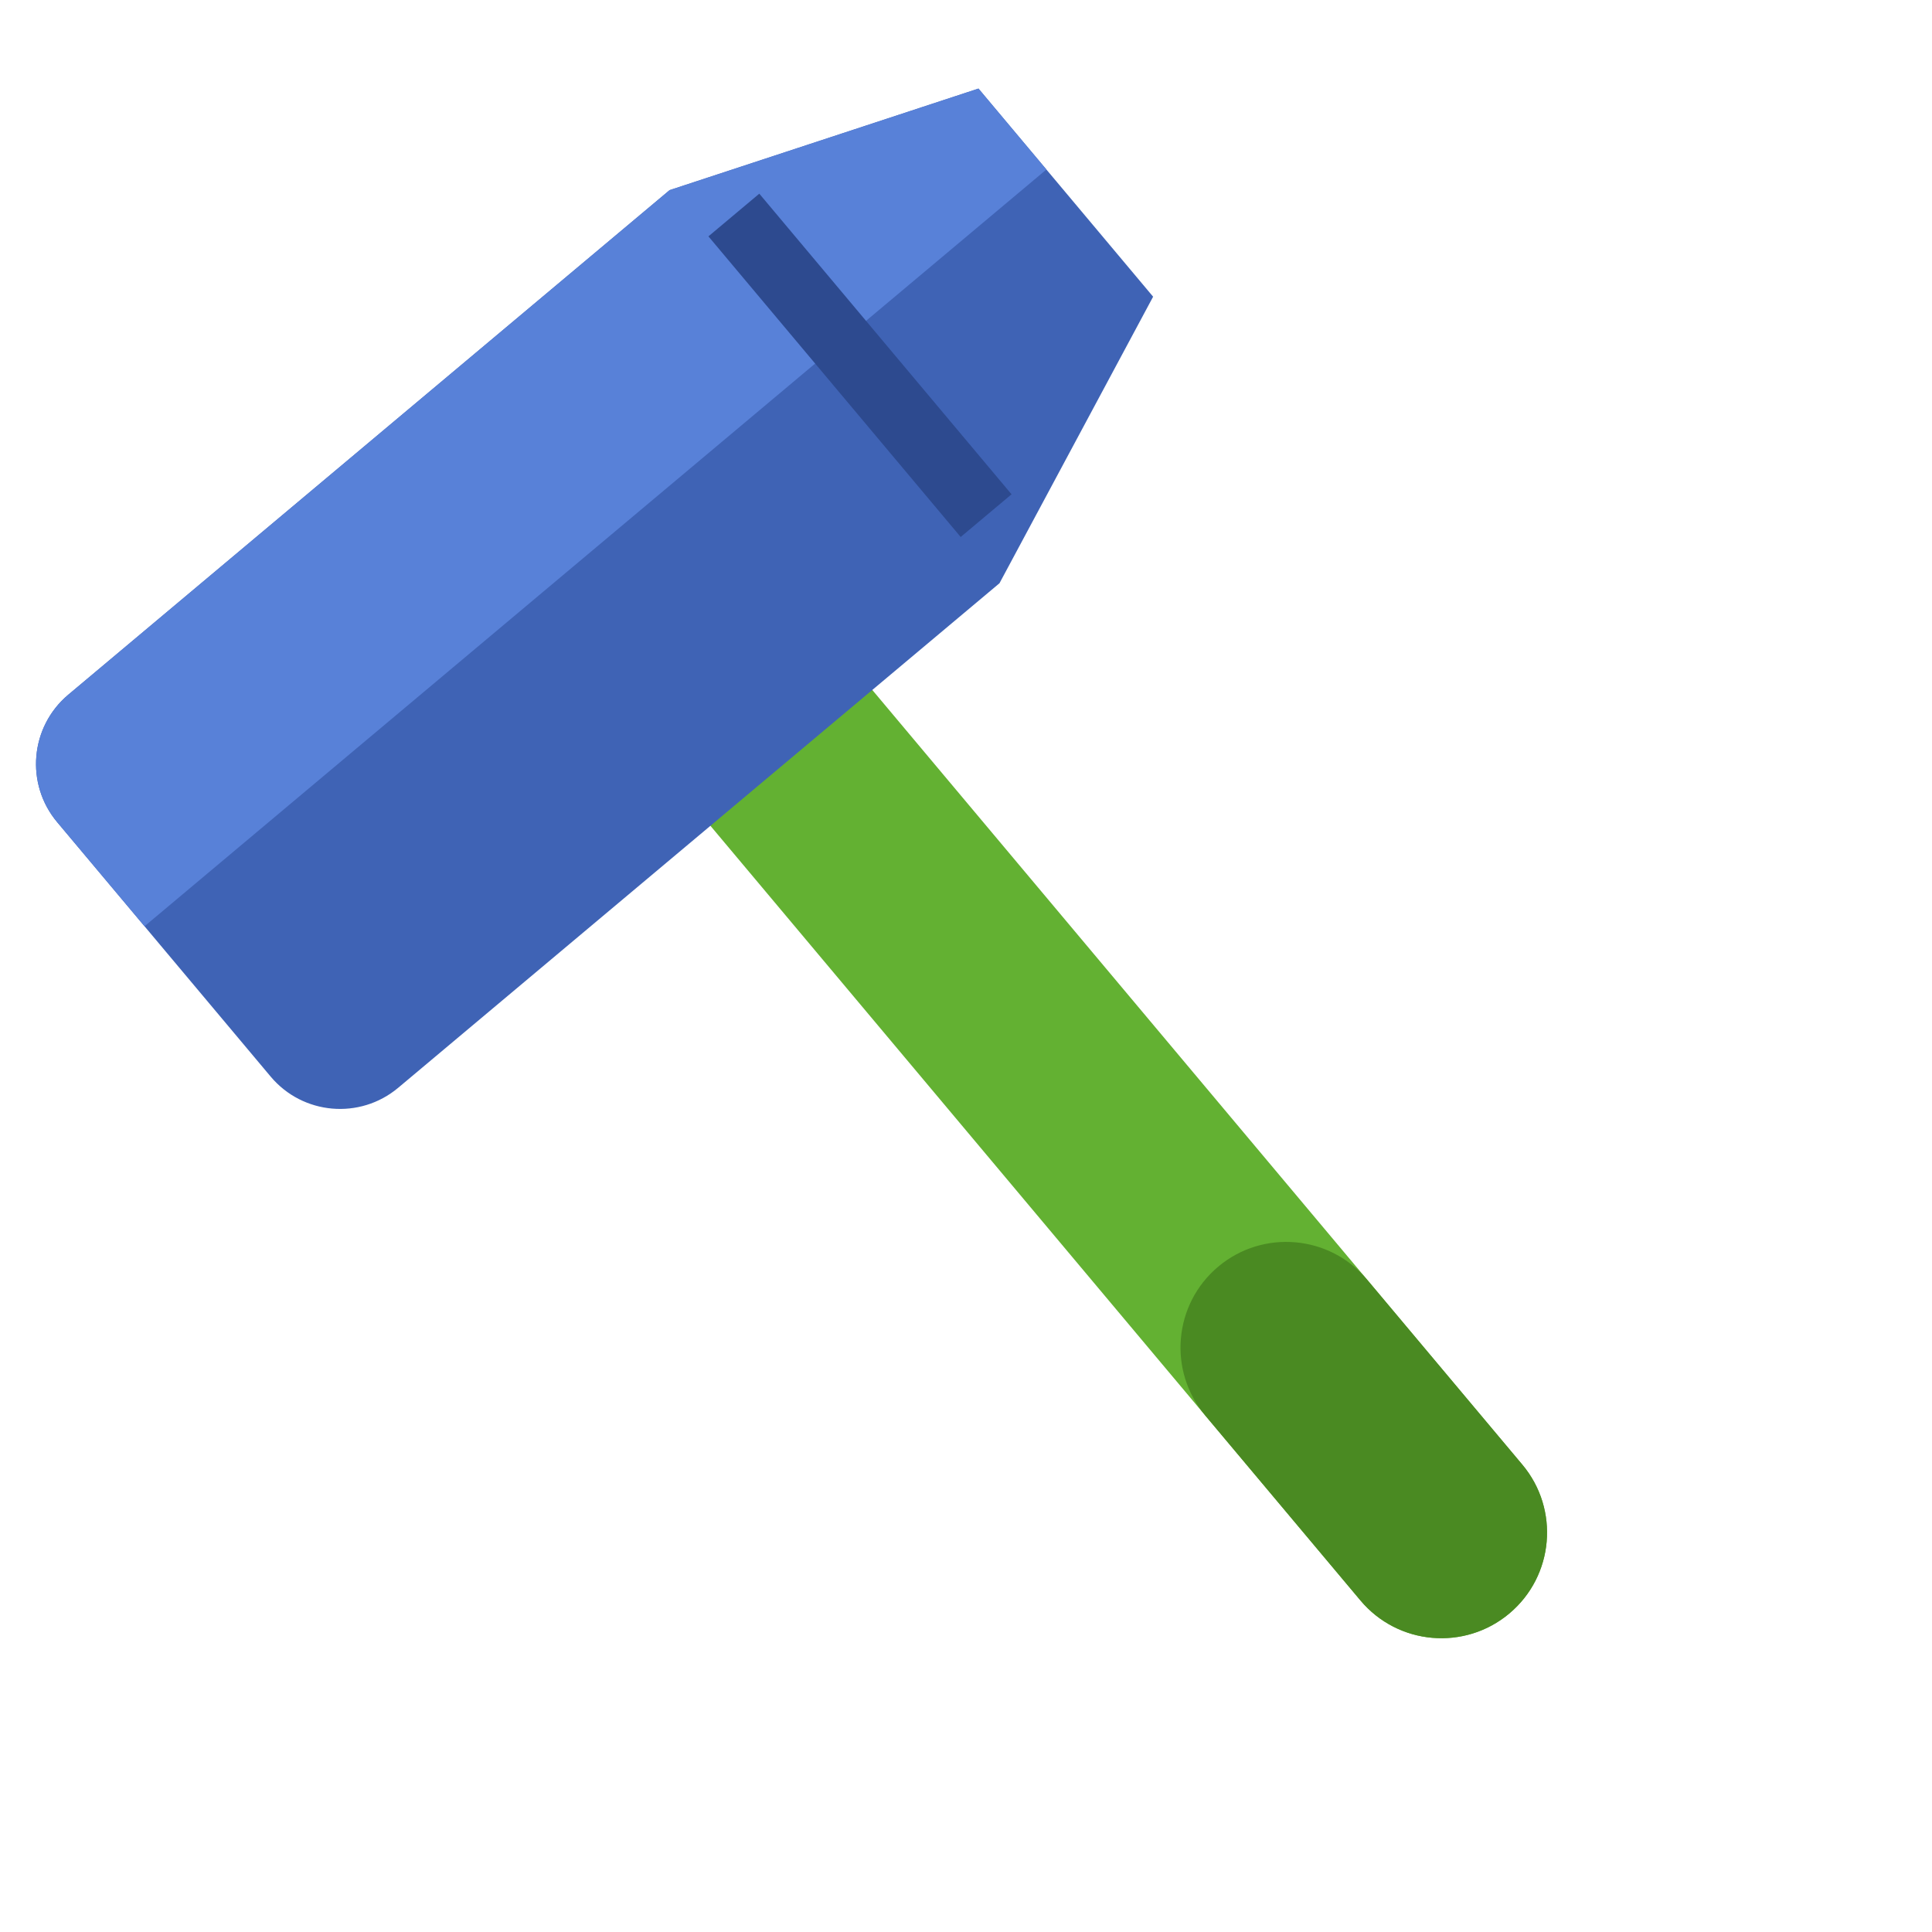
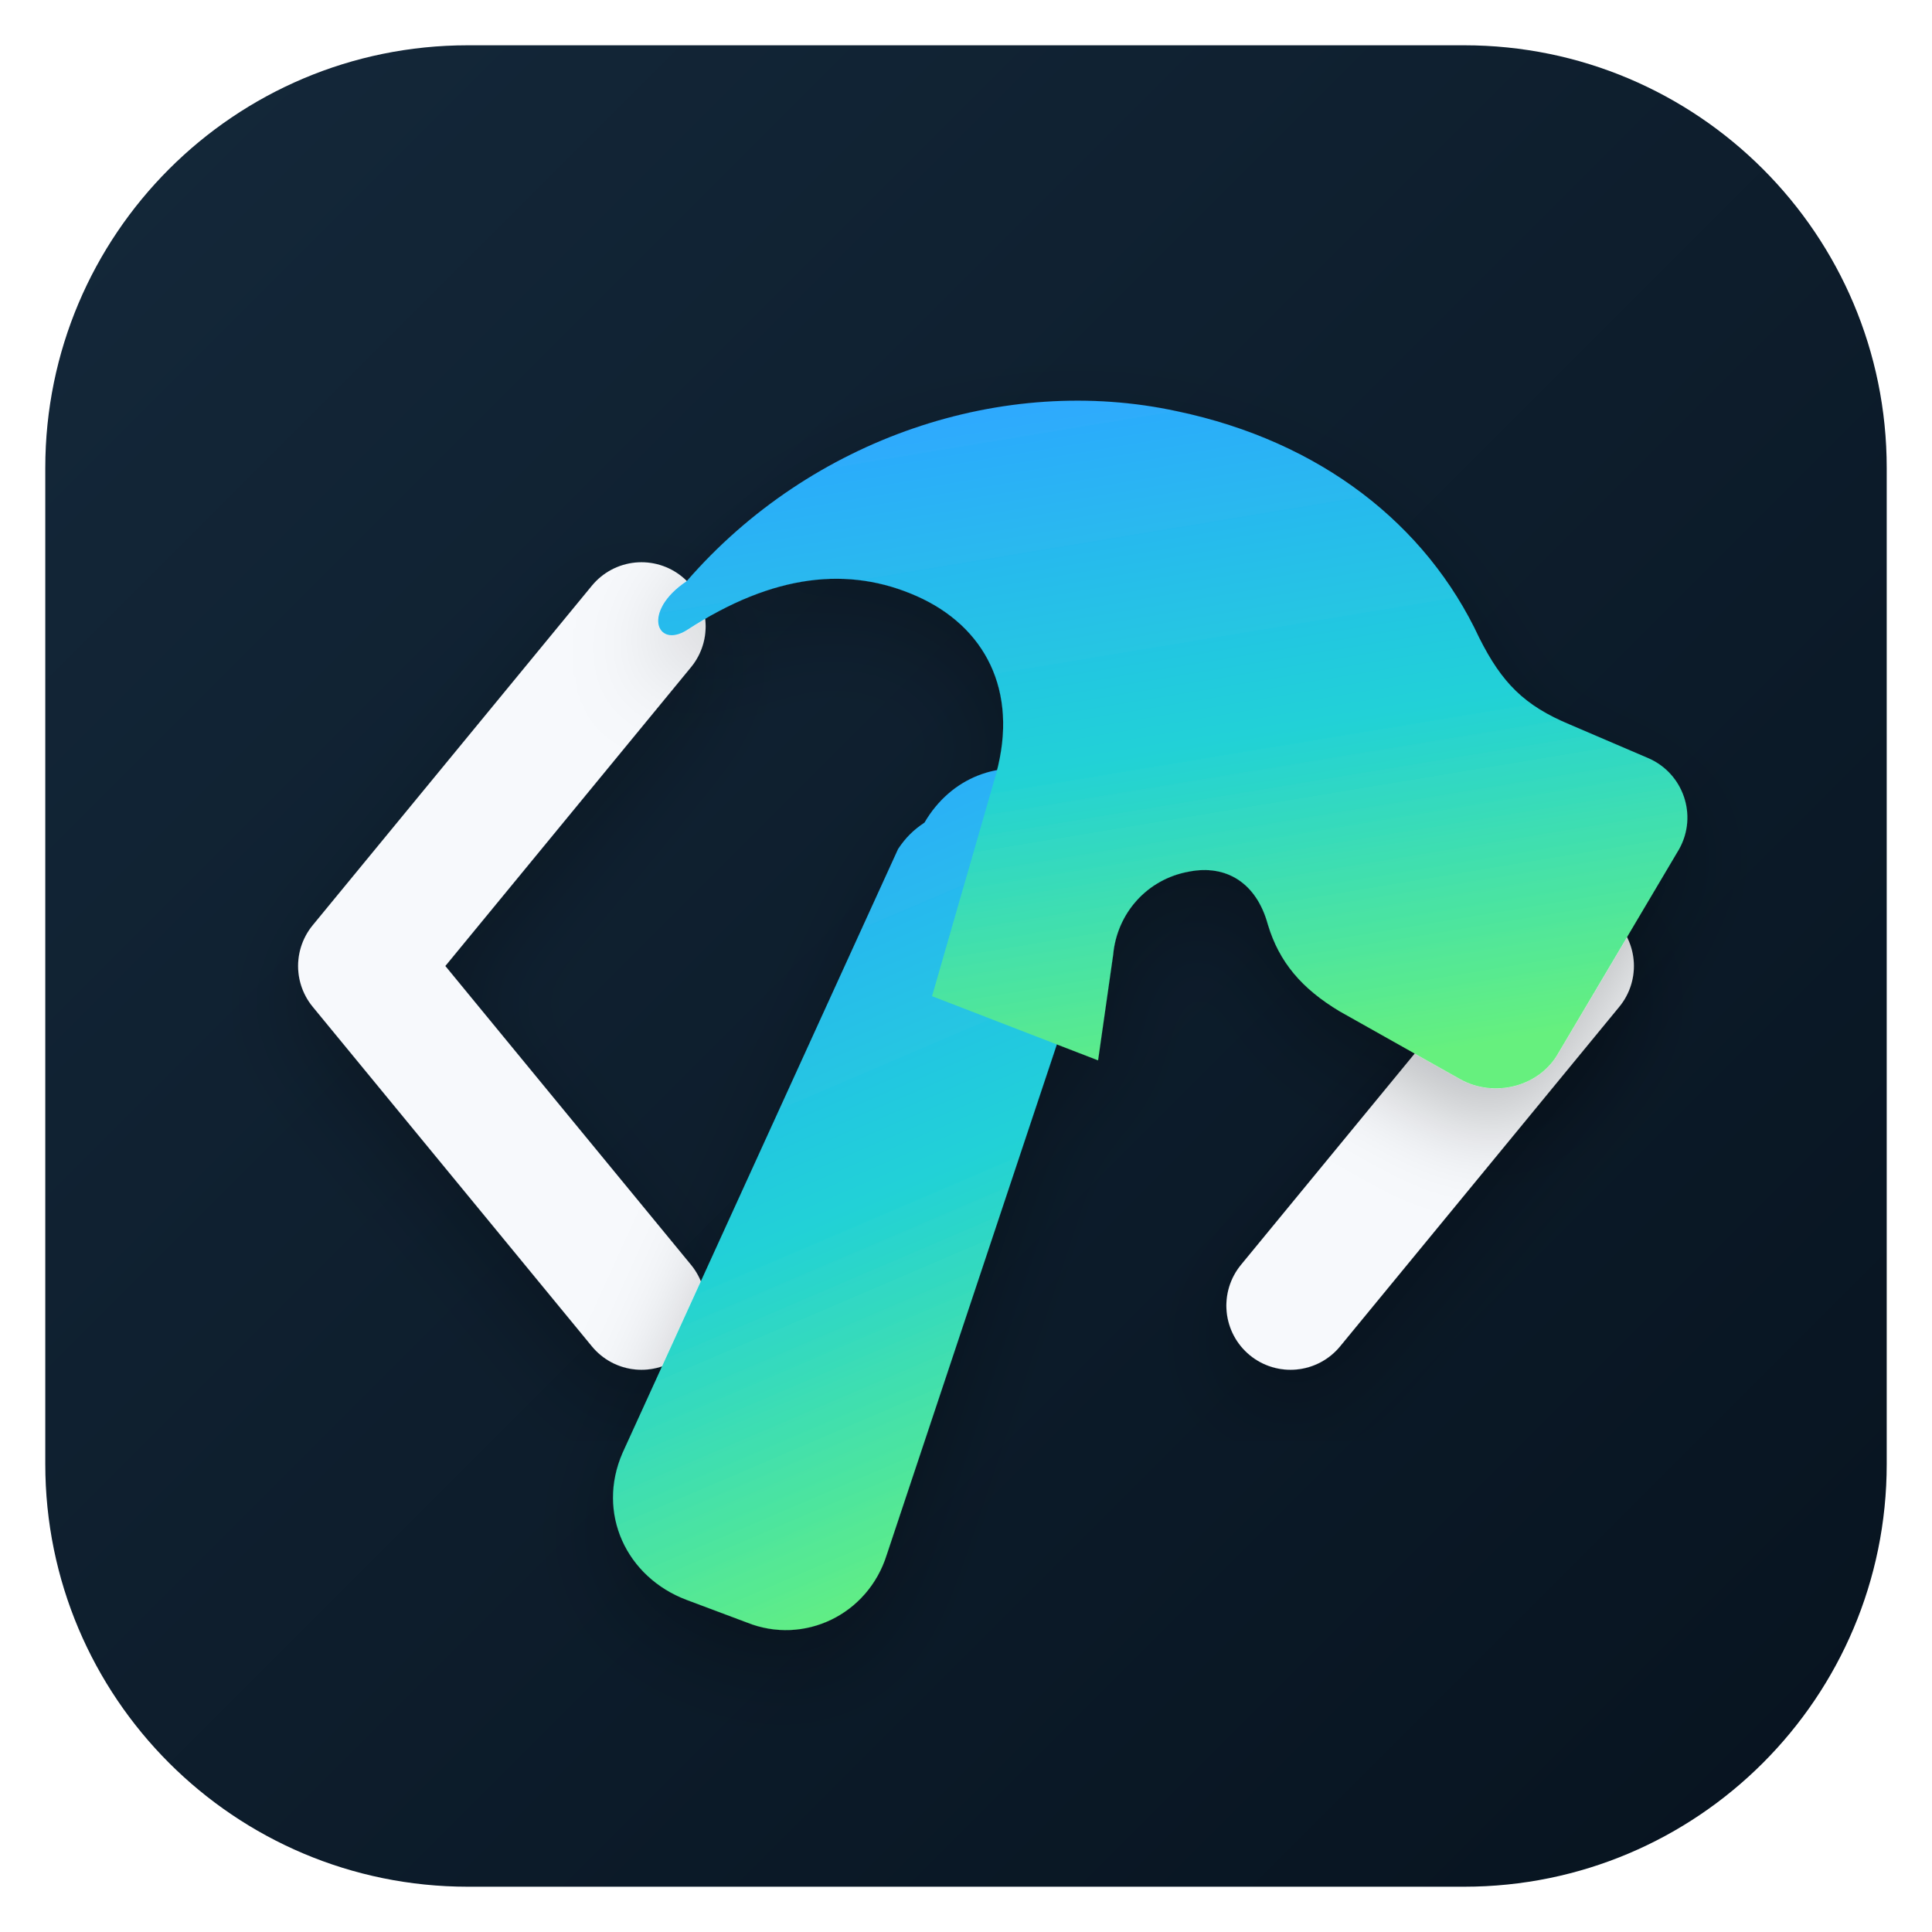
- <svg xmlns="http://www.w3.org/2000/svg" viewBox="0 0 64 64">
-   <g transform="rotate(-40 32 32) translate(0 1)">
-     <rect x="28.5" y="17" width="7" height="42" rx="3.5" fill="#63b132" />
-     <rect x="28.5" y="44" width="7" height="15" rx="3.5" fill="#4a8a22" />
-     <path d="M15 5 h26 l10 4 v9 l-10 4 h-26 a3 3 0 0 1 -3 -3 v-11 a3 3 0 0 1 3 -3z" fill="#3f63b5" />
-     <path d="M15 5 h26 l10 4 v3.5 h-39 v-4.5 a3 3 0 0 1 3 -3z" fill="#5881d8" />
-     <rect x="41" y="7" width="2.2" height="13" fill="#2d4a8f" />
+ <svg xmlns="http://www.w3.org/2000/svg" viewBox="0 0 512 512">
+   <defs>
+     <linearGradient id="bg" x1="0" y1="0" x2="1" y2="1">
+       <stop offset="0%" stop-color="#14283A" />
+       <stop offset="100%" stop-color="#07131F" />
+     </linearGradient>
+     <linearGradient id="hammer" x1="0.3" y1="0" x2="0.55" y2="1">
+       <stop offset="0%" stop-color="#2EA8FF" />
+       <stop offset="52%" stop-color="#21D1D7" />
+       <stop offset="100%" stop-color="#66F07E" />
+     </linearGradient>
+     <filter id="soft" x="-20%" y="-20%" width="140%" height="140%">
+       <feDropShadow dx="0" dy="10" stdDeviation="12" flood-color="#000000" flood-opacity="0.25" />
+     </filter>
+   </defs>
+   <rect x="12" y="12" width="488" height="488" rx="112" fill="url(#bg)" />
+   <g fill="none" stroke="#F7F9FC" stroke-width="34" stroke-linecap="round" stroke-linejoin="round" filter="url(#soft)">
+     <path d="M170 166 L96 256 L170 346" />
+     <path d="M342 166 L416 256 L342 346" />
+   </g>
+   <g filter="url(#soft)">
+     <path d="M245 218              C252 206 265 201 278 205              C292 210 298 224 293 238              L235 412              C230 428 213 436 198 430              L182 424              C166 418 158 401 165 385              L238 225              C240 222 242 220 245 218 Z" fill="url(#hammer)" />
+     <path d="M182 154              C215 116 266 99 312 109              C350 117 378 139 392 169              C398 181 404 187 416 192              L437 201              C446 205 450 216 445 225              L413 279              C408 288 396 291 387 286              L355 268              C345 262 339 255 336 245              C333 234 325 229 315 231              C304 233 296 242 295 253              L291 281              L247 264              L264 205              C270 183 261 166 243 158              C225 150 205 152 182 167              C174 172 170 162 182 154 Z" fill="url(#hammer)" />
  </g>
</svg>
